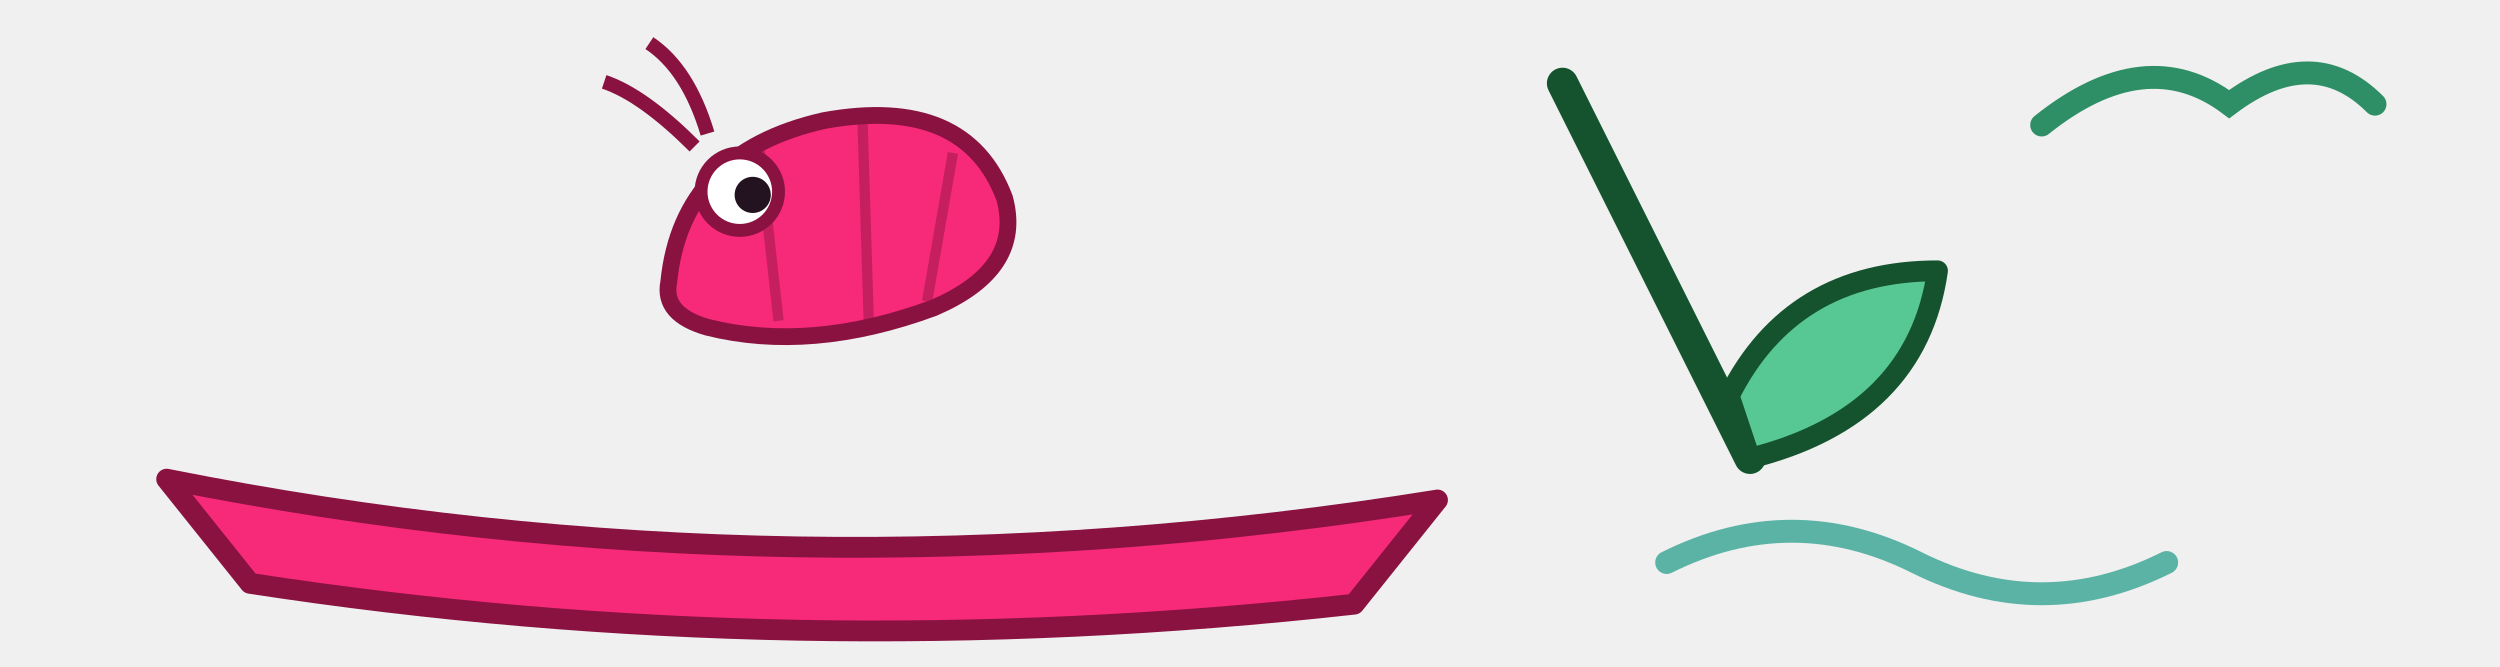
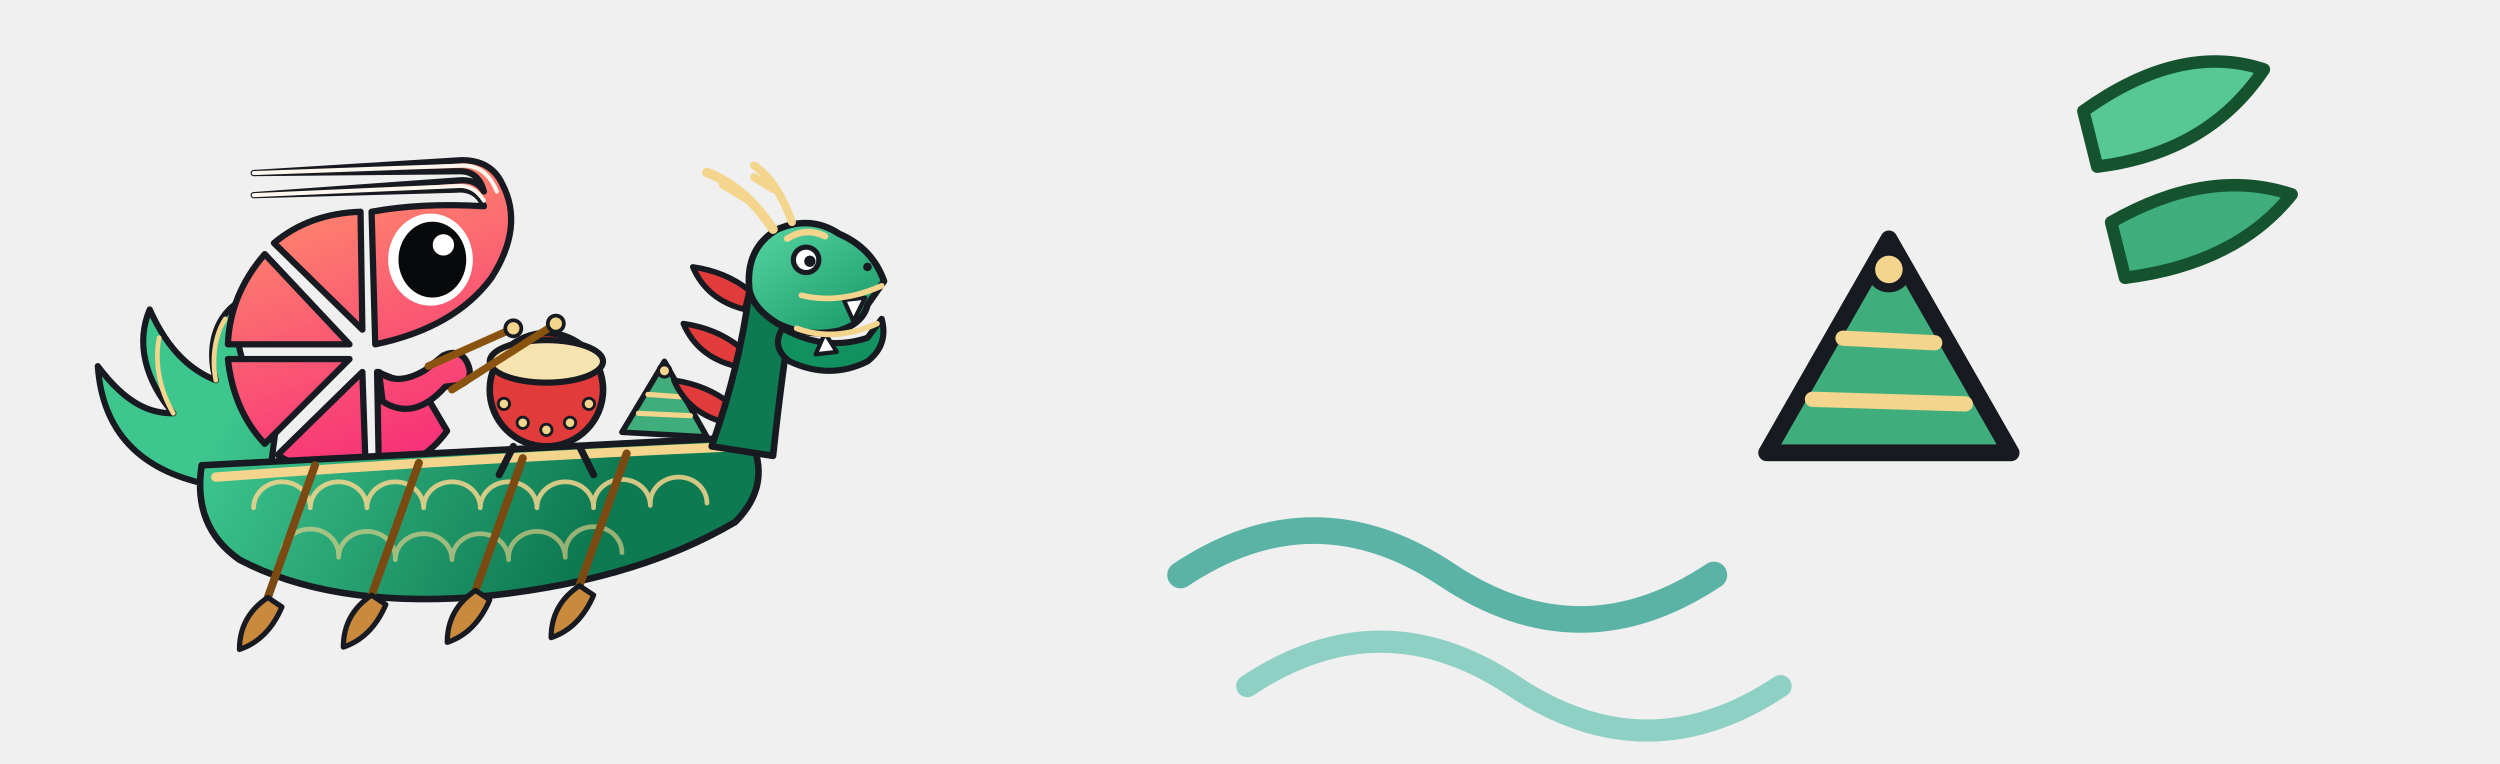
- <svg xmlns="http://www.w3.org/2000/svg" width="240" height="64" viewBox="0 0 240 64">
-   <path d="M150 8 L168 44" stroke="#14532d" stroke-width="3" stroke-linecap="round" />
-   <path d="M168 44 Q184 40 186 26 Q172 26 166 38Z" fill="#57c793" stroke="#14532d" stroke-width="2" stroke-linejoin="round" />
-   <path d="M16 46 Q76 58 138 48 L130 58 Q76 64 24 56Z" fill="#f72a79" stroke="#8a1240" stroke-width="2" stroke-linejoin="round" />
-   <g transform="translate(58 6) scale(0.62)">
-     <path d="M10 34 Q12 14 34 9 Q56 5 62 21 Q65 32 51 38 Q32 45 16 41 Q9 39 10 34Z" fill="#f72a79" stroke="#8a1240" stroke-width="2.6" />
-     <path d="M24 13 L27 40 M40 9 L41 41 M54 14 L50 37" fill="none" stroke="#8a1240" stroke-width="1.6" opacity="0.45" />
-     <circle cx="21" cy="20" r="6" fill="#fff" stroke="#8a1240" stroke-width="2" />
-     <circle cx="23" cy="20.5" r="2.8" fill="#231320" />
-     <path d="M14 13 Q6 5 0 3 M16 11 Q13 1 7 -3" fill="none" stroke="#8a1240" stroke-width="2.2" />
+ <svg xmlns="http://www.w3.org/2000/svg" width="360" height="110" viewBox="0 0 360 110">
+   <g transform="translate(10 16) scale(0.34)">
+     <defs>
+       <linearGradient id="b-shrimp" gradientUnits="userSpaceOnUse" x1="25" y1="0" x2="85" y2="180">
+         <stop stop-color="#ff956b" />
+         <stop offset="1" stop-color="#f72a79" />
+       </linearGradient>
+       <linearGradient id="b-dragon" gradientUnits="userSpaceOnUse" x1="60" y1="140" x2="200" y2="215">
+         <stop stop-color="#3ec68f" />
+         <stop offset="1" stop-color="#0e7a52" />
+       </linearGradient>
+       <linearGradient id="b-dragon-head" gradientUnits="userSpaceOnUse" x1="288" y1="48" x2="330" y2="110">
+         <stop stop-color="#57d6a4" />
+         <stop offset="1" stop-color="#129160" />
+       </linearGradient>
+     </defs>
+     <g stroke="#171a21" stroke-width="2.6" stroke-linejoin="round" stroke-linecap="round">
+       <path d="M58 158 C30 152 14 136 12 108 C24 124 34 128 44 128 C32 114 28 98 34 84 C42 102 52 110 62 114 C58 100 62 88 70 82 C70 104 78 122 88 130 L84 160 Z" fill="url(#b-dragon)" />
+       <path d="M44 128 C38 118 36 106 38 96 M62 114 C60 104 62 94 66 88" fill="none" stroke="#f4d58d" stroke-width="2" />
+     </g>
+     <g transform="translate(64 20) scale(0.78)">
+       <g stroke="#171a21" stroke-width="3.4" stroke-linecap="round" stroke-linejoin="round">
+         <path d="M18 8 L131 1 Q147 1 153 14 Q165 37 147 65 Q127 92 84 101 L82 29 Q109 24 143 26 Q139 16 128 17 L18 20 L129 12 Q139 11 143 18 Q140 7 130 7Z" fill="url(#b-shrimp)" />
+         <path d="M76 29 Q48 30 29 46 L77 93Z" fill="url(#b-shrimp)" />
+         <path d="M24 52 Q5 74 4 101 L70 101Z" fill="url(#b-shrimp)" />
+         <path d="M4 109 Q7 137 24 155 L70 109Z" fill="url(#b-shrimp)" />
+         <path d="M77 116 L31 161 Q51 174 79 175Z" fill="url(#b-shrimp)" />
+         <path d="M85 116 L86 172 Q110 166 123 148 L110 126Z" fill="url(#b-shrimp)" />
+         <path d="M86 116 Q96 124 111 115 L121 107 Q130 103 134 111 Q138 120 130 123 L122 124 Q105 143 88 132Z" fill="url(#b-shrimp)" />
+       </g>
+       <ellipse cx="114" cy="55" rx="23" ry="25" fill="#fff" />
+       <ellipse cx="115" cy="55" rx="18.4" ry="20.6" fill="#07090b" />
+       <circle cx="121" cy="47" r="5.8" fill="#fff" />
+       <path d="M18 8 L130 4 Q144 3 150 18 M18 20 L130 15 Q138 15 143 23" fill="none" stroke="#fff7ee" stroke-width="2.2" stroke-linecap="round" />
+     </g>
+     <path d="M56 150 L288 138 Q298 158 282 174 Q238 200 170 206 Q110 210 72 190 Q52 176 56 150 Z" fill="url(#b-dragon)" stroke="#171a21" stroke-width="2.8" stroke-linejoin="round" />
+     <path d="M62 155 Q170 147 284 142" fill="none" stroke="#f4d58d" stroke-width="4" stroke-linecap="round" />
+     <g fill="none" stroke="#f4d58d" stroke-width="2" stroke-linecap="round" opacity="0.85">
+       <path d="M78 168 a12 11 0 0 1 24 0 M102 168 a12 11 0 0 1 24 0 M126 168 a12 11 0 0 1 24 0 M150 168 a12 11 0 0 1 24 0 M174 168 a12 11 0 0 1 24 0 M198 168 a12 11 0 0 1 24 0 M222 167 a12 11 0 0 1 24 0 M246 166 a12 11 0 0 1 24 0" />
+       <path d="M90 188 a12 11 0 0 1 24 0 M114 189 a12 11 0 0 1 24 0 M138 190 a12 11 0 0 1 24 0 M162 190 a12 11 0 0 1 24 0 M186 189 a12 11 0 0 1 24 0 M210 187 a12 11 0 0 1 24 0" opacity="0.7" />
+     </g>
+     <g stroke-linecap="round" stroke-linejoin="round">
+       <g stroke="#7a4a12" stroke-width="3.4">
+         <path d="M104 150 L84 206" fill="none" />
+         <path d="M148 149 L128 205" fill="none" />
+         <path d="M192 147 L172 203" fill="none" />
+         <path d="M236 145 L216 201" fill="none" />
+       </g>
+       <g fill="#c98a3d" stroke="#171a21" stroke-width="2.2">
+         <path d="M84 206 Q72 214 72 228 Q84 224 90 210 Z" />
+         <path d="M128 205 Q116 213 116 227 Q128 223 134 209 Z" />
+         <path d="M172 203 Q160 211 160 225 Q172 221 178 207 Z" />
+         <path d="M216 201 Q204 209 204 223 Q216 219 222 205 Z" />
+       </g>
+     </g>
+     <g stroke-linejoin="round" stroke-linecap="round">
+       <path d="M252 106 L270 138 L234 136 Z" fill="#3fae7c" stroke="#171a21" stroke-width="2.4" />
+       <path d="M241 128 L263 129 M245 120 L259 121" fill="none" stroke="#f4d58d" stroke-width="2.2" />
+       <circle cx="252" cy="110" r="2.6" fill="#f4d58d" stroke="#171a21" stroke-width="1.4" />
+     </g>
+     <g stroke-linecap="round" stroke-linejoin="round">
+       <path d="M188 142 L182 154 M216 142 L222 154" fill="none" stroke="#171a21" stroke-width="3" />
+       <circle cx="202" cy="118" r="24" fill="#e23b3b" stroke="#171a21" stroke-width="2.8" />
+       <ellipse cx="202" cy="106" rx="24" ry="9" fill="#f7e3b0" stroke="#171a21" stroke-width="2.6" />
+       <g fill="#f4d58d" stroke="#171a21" stroke-width="1.2">
+         <circle cx="184" cy="124" r="2.4" />
+         <circle cx="192" cy="132" r="2.4" />
+         <circle cx="202" cy="135" r="2.4" />
+         <circle cx="212" cy="132" r="2.4" />
+         <circle cx="220" cy="124" r="2.4" />
+       </g>
+     </g>
+     <g stroke="#8a5410" stroke-width="3.2" stroke-linecap="round" fill="none">
+       <path d="M152 108 L188 92" />
+       <path d="M162 118 L206 90" />
+     </g>
+     <circle cx="188" cy="92" r="3.4" fill="#f4d58d" stroke="#171a21" stroke-width="1.6" />
+     <circle cx="206" cy="90" r="3.4" fill="#f4d58d" stroke="#171a21" stroke-width="1.6" />
+     <g fill="#e23b3b" stroke="#171a21" stroke-width="2.4" stroke-linejoin="round">
+       <path d="M286 84 Q270 80 264 66 Q278 68 288 76Z" />
+       <path d="M282 108 Q266 104 260 90 Q274 92 284 100Z" />
+       <path d="M278 132 Q262 128 256 114 Q270 116 280 124Z" />
+     </g>
+     <path d="M272 142 Q284 108 288 76 L308 72 Q302 108 298 146 Z" fill="url(#b-dragon)" stroke="#171a21" stroke-width="2.8" stroke-linejoin="round" />
+     <g stroke-linecap="round" stroke-linejoin="round">
+       <path d="M288 76 Q286 58 300 50 Q314 44 326 52 Q340 58 345 72 L338 82 Q336 90 326 93 Q312 96 300 90 Q290 84 288 76Z" fill="url(#b-dragon-head)" stroke="#171a21" stroke-width="2.8" />
+       <path d="M302 92 Q320 102 338 96 L344 88 Q347 99 338 106 Q322 114 305 106 Q297 100 302 92Z" fill="#129160" stroke="#171a21" stroke-width="2.6" />
+       <path d="M328 80 L332 89 L337 79Z" fill="#fff" stroke="#171a21" stroke-width="1.8" />
+       <path d="M316 103 L320 94 L325 102Z" fill="#fff" stroke="#171a21" stroke-width="1.8" />
+       <path d="M298 50 Q286 32 270 26 M287 37 L277 31" fill="none" stroke="#f4d58d" stroke-width="4" />
+       <path d="M306 47 Q300 30 290 23 M298 33 L290 28" fill="none" stroke="#f4d58d" stroke-width="3.4" />
+       <circle cx="312" cy="63" r="5.4" fill="#fff" stroke="#171a21" stroke-width="2.2" />
+       <circle cx="313.6" cy="63.6" r="2.4" fill="#171a21" stroke="none" />
+       <path d="M304 54 Q312 49 320 53" fill="none" stroke="#f4d58d" stroke-width="2.8" />
+       <circle cx="338" cy="66" r="1.8" fill="#171a21" stroke="none" />
+       <path d="M344 74 Q326 82 310 78" fill="none" stroke="#f4d58d" stroke-width="2.4" />
+       <path d="M342 90 Q324 98 308 92" fill="none" stroke="#f4d58d" stroke-width="2.4" />
+     </g>
  </g>
-   <path d="M160 54 Q172 48 184 54 T208 54" fill="none" stroke="#5bb3a6" stroke-width="2.2" stroke-linecap="round" />
-   <path d="M196 12 Q206 4 214 10 Q222 4 228 10" fill="none" stroke="#2e8f66" stroke-width="2.2" stroke-linecap="round" />
+   <g transform="translate(170 70) scale(1.6)">
+     <g fill="none" stroke-linecap="round">
+       <path d="M0 8 Q12 0 24 8 T48 8" stroke="#5bb3a6" stroke-width="2.4" />
+       <path d="M6 18 Q18 10 30 18 T54 18" stroke="#8fd0c4" stroke-width="2" />
+     </g>
+   </g>
+   <g transform="translate(300 16)">
+     <g stroke="#14532d" stroke-width="1.8" stroke-linejoin="round">
+       <path d="M0 0 Q14 -10 26 -6 Q18 6 2 8Z" fill="#57c793" />
+       <path d="M4 16 Q18 8 30 12 Q22 22 6 24Z" fill="#3fae7c" />
+     </g>
+   </g>
+   <g transform="translate(272 52) scale(1.1)">
+     <g stroke-linejoin="round" stroke-linecap="round">
+       <path d="M0 -16 L16 12 L-16 12Z" fill="#3fae7c" stroke="#171a21" stroke-width="2.2" />
+       <path d="M-10 5 L10 5.6 M-6 -3 L6 -2.4" fill="none" stroke="#f4d58d" stroke-width="2" />
+       <circle cx="0" cy="-12" r="2.4" fill="#f4d58d" stroke="#171a21" stroke-width="1.2" />
+     </g>
+   </g>
</svg>
